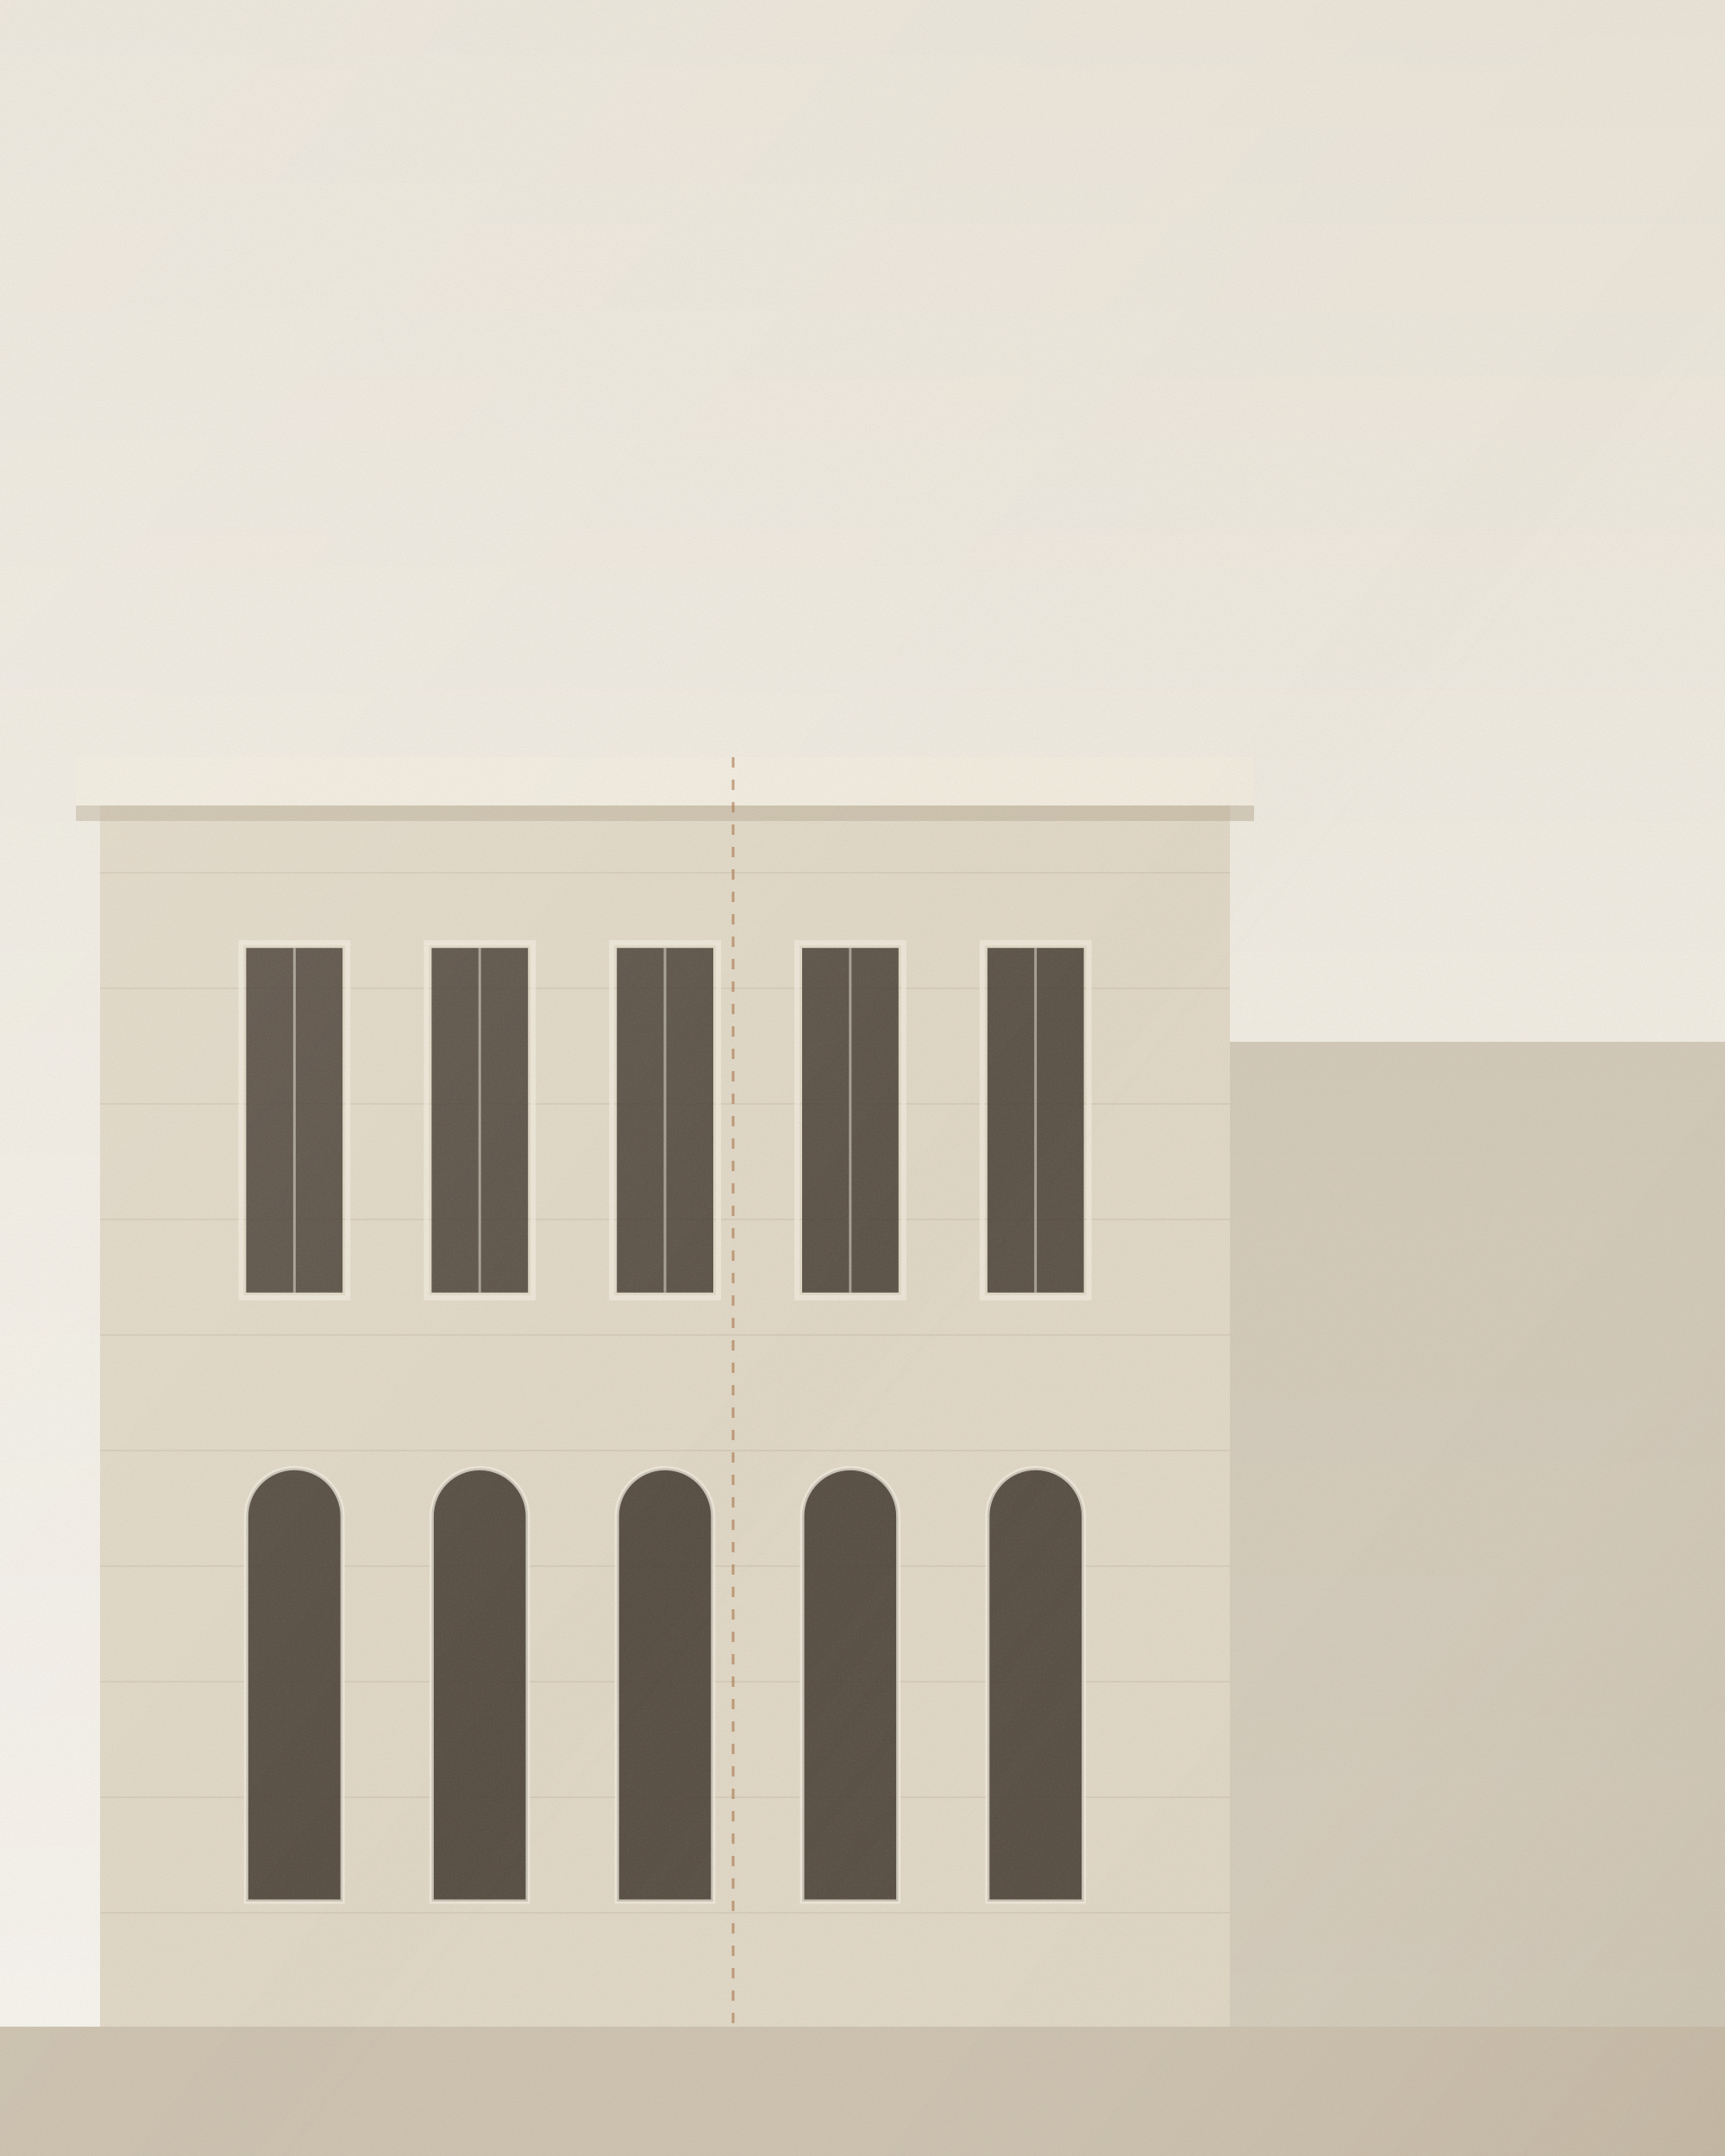
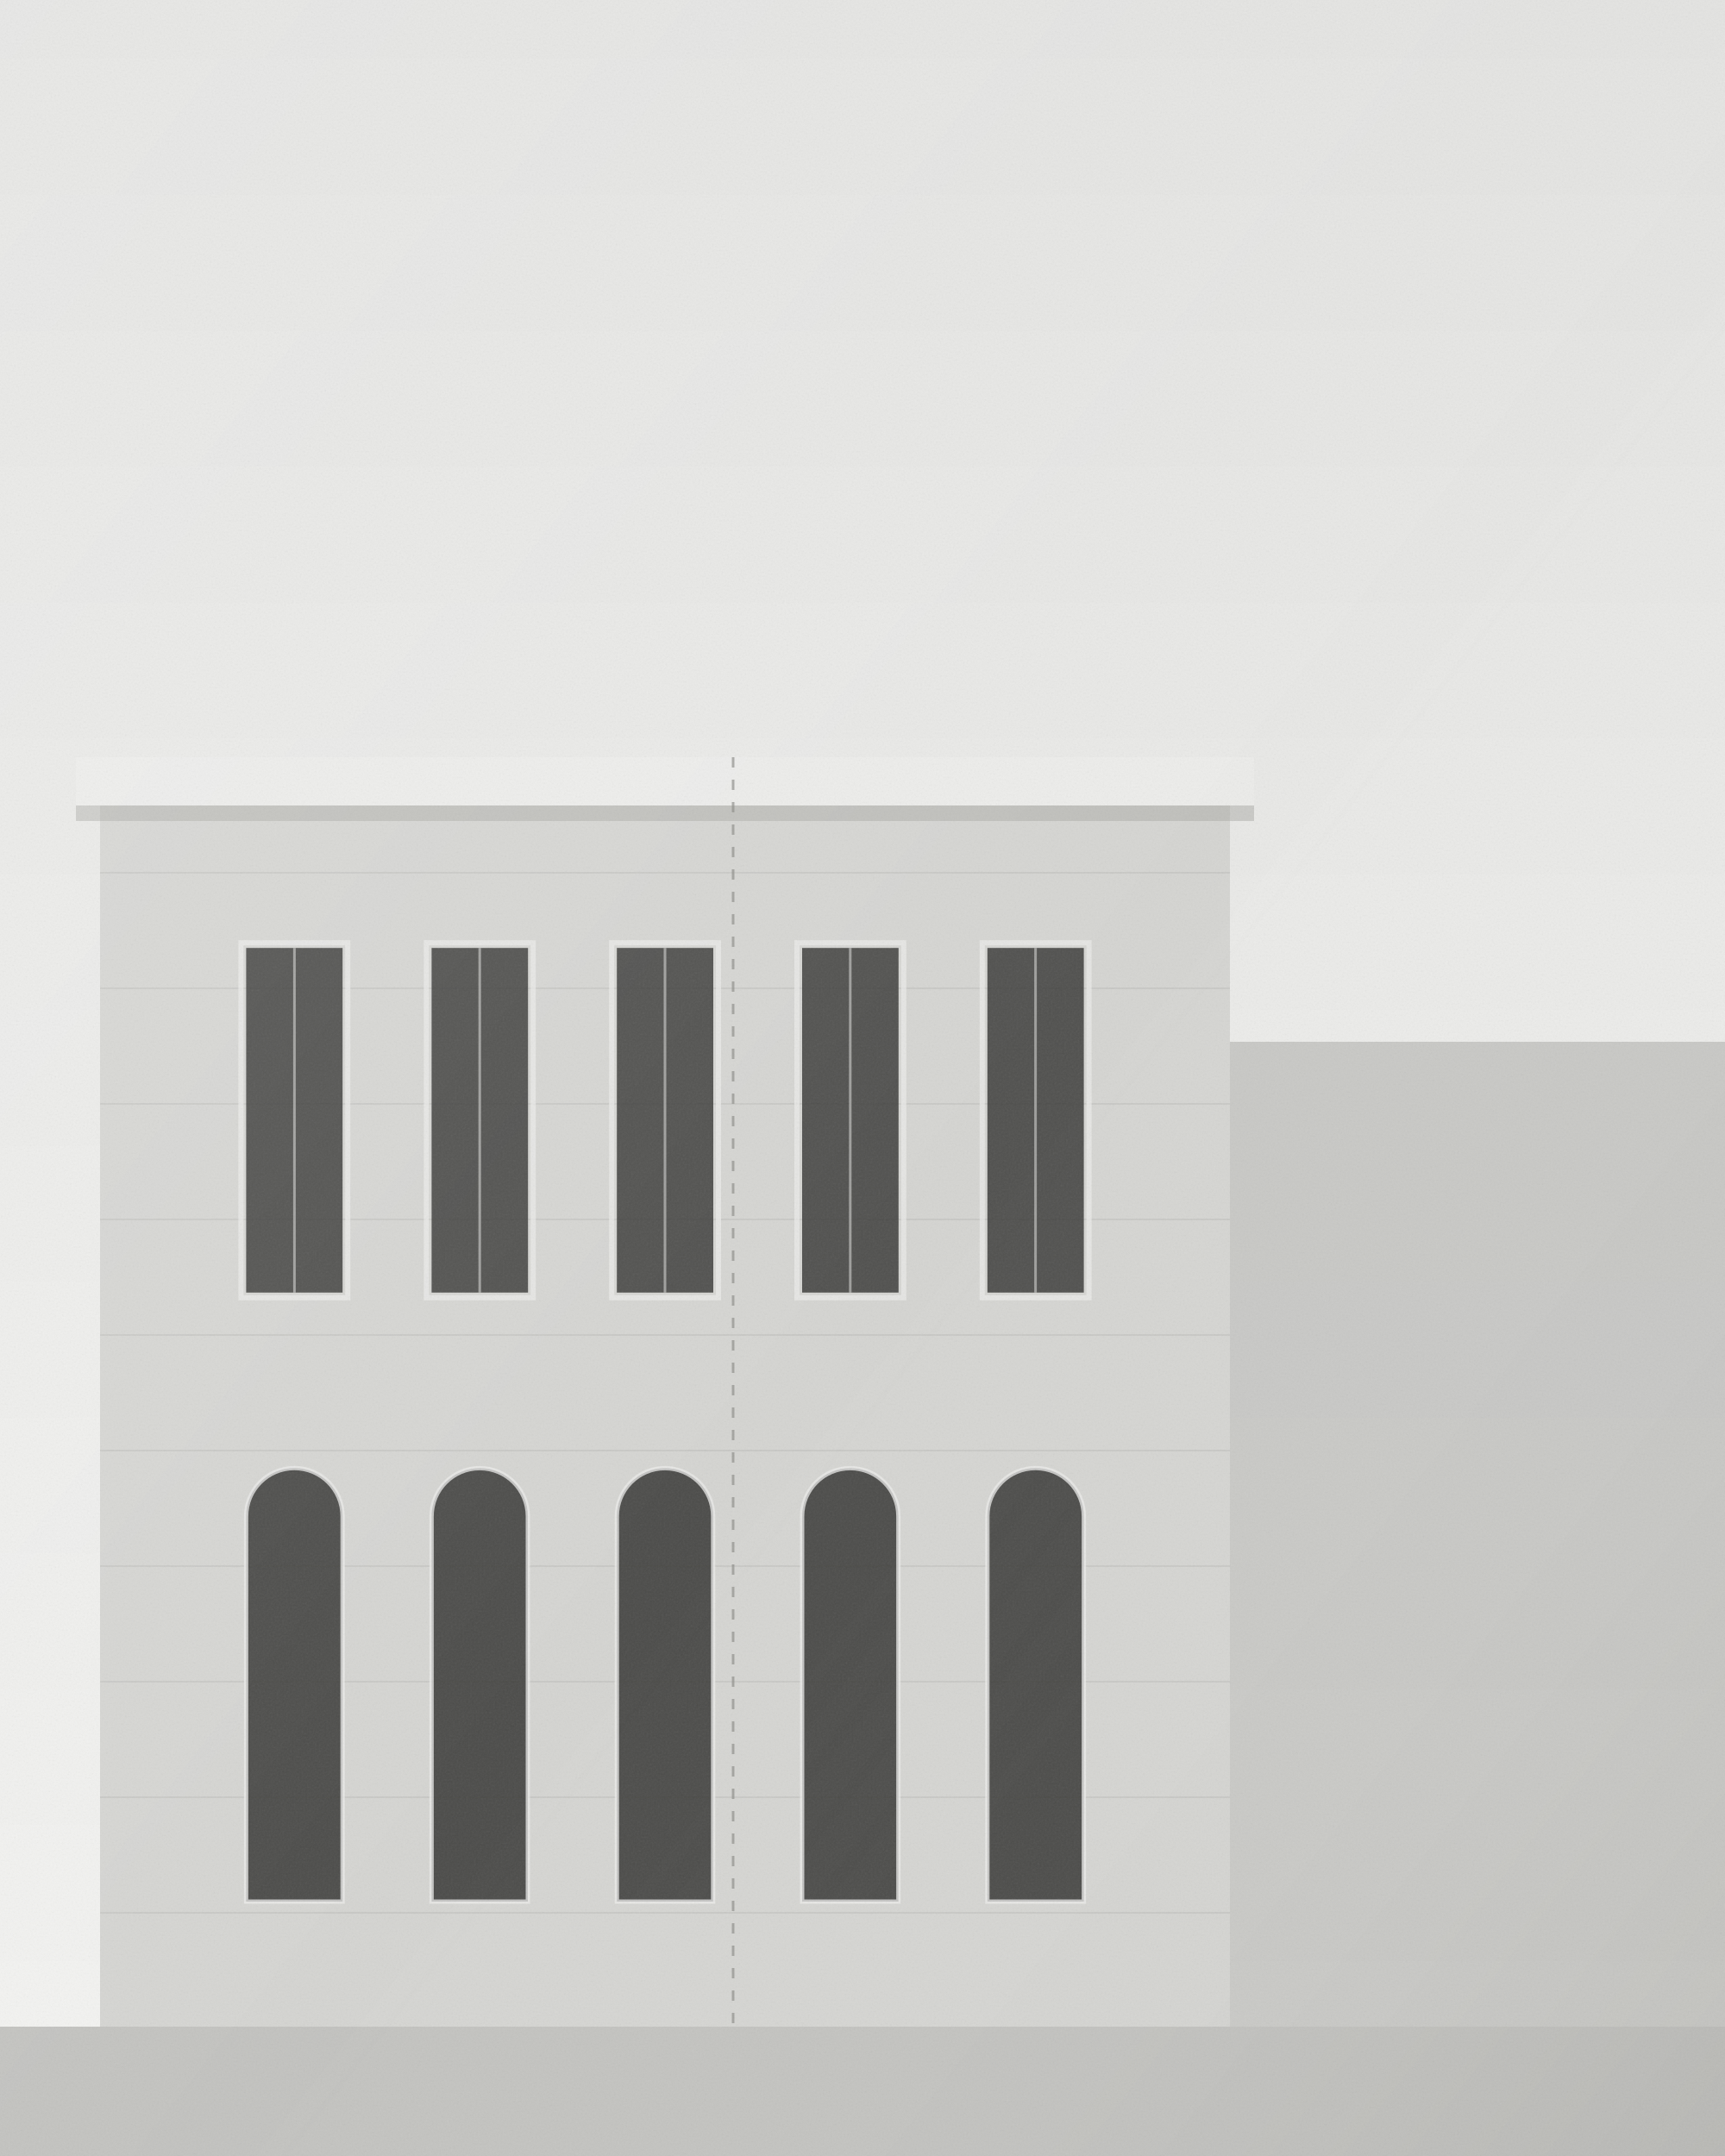
<svg xmlns="http://www.w3.org/2000/svg" viewBox="0 0 1000 1250" width="1000" height="1250" role="img" aria-label="Tire geleneksel konut" preserveAspectRatio="xMidYMid slice">
  <defs>
    <linearGradient id="sky44" x1="0" y1="0" x2="0" y2="1">
-       <stop offset="0%" stop-color="#e7e1d4" />
-       <stop offset="100%" stop-color="#f5f2ec" />
+       <stop offset="0%" stop-color="#e2e2e0" />
+       <stop offset="100%" stop-color="#f2f2f0" />
    </linearGradient>
    <linearGradient id="light44" x1="0" y1="0" x2="1" y2="1">
      <stop offset="0%" stop-color="#ffffff" stop-opacity="0.35" />
      <stop offset="55%" stop-color="#ffffff" stop-opacity="0" />
      <stop offset="100%" stop-color="#000000" stop-opacity="0.22" />
    </linearGradient>
    <filter id="grain44" x="0" y="0" width="100%" height="100%">
      <feTurbulence type="fractalNoise" baseFrequency="0.9" numOctaves="3" seed="44" result="n" />
      <feColorMatrix in="n" type="saturate" values="0" />
      <feComponentTransfer>
        <feFuncA type="linear" slope="0.14" />
      </feComponentTransfer>
    </filter>
  </defs>
  <rect width="1000" height="1250" fill="url(#sky44)" />
-   <rect x="595" y="604" width="405" height="646" fill="#b6a992" opacity="0.55" />
-   <rect x="58" y="439" width="655" height="811" fill="#ded5c3" />
-   <line x1="58" y1="506" x2="713" y2="506" stroke="#b6a992" stroke-width="1" opacity="0.28" />
-   <line x1="58" y1="573" x2="713" y2="573" stroke="#b6a992" stroke-width="1" opacity="0.28" />
-   <line x1="58" y1="640" x2="713" y2="640" stroke="#b6a992" stroke-width="1" opacity="0.28" />
-   <line x1="58" y1="707" x2="713" y2="707" stroke="#b6a992" stroke-width="1" opacity="0.28" />
-   <line x1="58" y1="774" x2="713" y2="774" stroke="#b6a992" stroke-width="1" opacity="0.28" />
-   <line x1="58" y1="841" x2="713" y2="841" stroke="#b6a992" stroke-width="1" opacity="0.28" />
-   <line x1="58" y1="908" x2="713" y2="908" stroke="#b6a992" stroke-width="1" opacity="0.28" />
-   <line x1="58" y1="975" x2="713" y2="975" stroke="#b6a992" stroke-width="1" opacity="0.28" />
-   <line x1="58" y1="1042" x2="713" y2="1042" stroke="#b6a992" stroke-width="1" opacity="0.28" />
-   <line x1="58" y1="1109" x2="713" y2="1109" stroke="#b6a992" stroke-width="1" opacity="0.28" />
-   <line x1="58" y1="1176" x2="713" y2="1176" stroke="#b6a992" stroke-width="1" opacity="0.28" />
-   <line x1="58" y1="1243" x2="713" y2="1243" stroke="#b6a992" stroke-width="1" opacity="0.28" />
-   <rect x="44" y="439" width="683" height="28" fill="#efe9dc" />
-   <rect x="44" y="467" width="683" height="9" fill="#b6a992" opacity="0.5" />
-   <rect x="142.7" y="549.6" width="55.9" height="199.8" fill="#443a30" opacity="0.85" />
-   <rect x="139.7" y="546.6" width="61.9" height="205.8" fill="none" stroke="#efe9dc" stroke-width="3" opacity="0.7" />
-   <line x1="170.7" y1="549.6" x2="170.7" y2="749.4" stroke="#efe9dc" stroke-width="1.5" opacity="0.5" />
-   <rect x="250.2" y="549.6" width="55.9" height="199.8" fill="#443a30" opacity="0.85" />
-   <rect x="247.2" y="546.6" width="61.9" height="205.8" fill="none" stroke="#efe9dc" stroke-width="3" opacity="0.7" />
-   <line x1="278.1" y1="549.6" x2="278.1" y2="749.4" stroke="#efe9dc" stroke-width="1.5" opacity="0.5" />
-   <rect x="357.6" y="549.6" width="55.9" height="199.8" fill="#443a30" opacity="0.85" />
-   <rect x="354.6" y="546.6" width="61.9" height="205.8" fill="none" stroke="#efe9dc" stroke-width="3" opacity="0.7" />
-   <line x1="385.5" y1="549.6" x2="385.5" y2="749.4" stroke="#efe9dc" stroke-width="1.5" opacity="0.5" />
-   <rect x="465.0" y="549.6" width="55.9" height="199.8" fill="#443a30" opacity="0.85" />
-   <rect x="462.0" y="546.6" width="61.9" height="205.8" fill="none" stroke="#efe9dc" stroke-width="3" opacity="0.7" />
-   <line x1="492.9" y1="549.6" x2="492.9" y2="749.4" stroke="#efe9dc" stroke-width="1.5" opacity="0.5" />
-   <rect x="572.4" y="549.6" width="55.9" height="199.8" fill="#443a30" opacity="0.85" />
-   <rect x="569.4" y="546.6" width="61.9" height="205.8" fill="none" stroke="#efe9dc" stroke-width="3" opacity="0.7" />
-   <line x1="600.3" y1="549.6" x2="600.3" y2="749.4" stroke="#efe9dc" stroke-width="1.5" opacity="0.5" />
-   <path d="M142.7,1102.5 L142.7,879.1 A27.9,27.9 0 0 1 198.6,879.1 L198.6,1102.5 Z" fill="#443a30" opacity="0.88" />
-   <path d="M142.7,1102.5 L142.7,879.1 A27.9,27.9 0 0 1 198.6,879.1 L198.6,1102.5 Z" fill="none" stroke="#efe9dc" stroke-width="2.5" opacity="0.75" />
-   <path d="M250.2,1102.5 L250.2,879.1 A27.9,27.9 0 0 1 306.0,879.1 L306.0,1102.5 Z" fill="#443a30" opacity="0.88" />
-   <path d="M250.2,1102.5 L250.2,879.1 A27.9,27.9 0 0 1 306.0,879.1 L306.0,1102.5 Z" fill="none" stroke="#efe9dc" stroke-width="2.5" opacity="0.75" />
-   <path d="M357.6,1102.5 L357.6,879.1 A27.9,27.9 0 0 1 413.4,879.1 L413.4,1102.5 Z" fill="#443a30" opacity="0.88" />
-   <path d="M357.6,1102.5 L357.6,879.1 A27.9,27.9 0 0 1 413.4,879.1 L413.4,1102.5 Z" fill="none" stroke="#efe9dc" stroke-width="2.5" opacity="0.75" />
-   <path d="M465.0,1102.5 L465.0,879.1 A27.9,27.9 0 0 1 520.8,879.1 L520.8,1102.5 Z" fill="#443a30" opacity="0.88" />
-   <path d="M465.0,1102.5 L465.0,879.1 A27.9,27.9 0 0 1 520.8,879.1 L520.8,1102.5 Z" fill="none" stroke="#efe9dc" stroke-width="2.5" opacity="0.75" />
-   <path d="M572.4,1102.5 L572.4,879.1 A27.9,27.9 0 0 1 628.3,879.1 L628.3,1102.5 Z" fill="#443a30" opacity="0.88" />
-   <path d="M572.4,1102.5 L572.4,879.1 A27.9,27.9 0 0 1 628.3,879.1 L628.3,1102.5 Z" fill="none" stroke="#efe9dc" stroke-width="2.5" opacity="0.75" />
-   <rect x="0" y="1175" width="1000" height="75" fill="#cbc0ad" />
+   <rect x="595" y="604" width="405" height="646" fill="#a9a9a6" opacity="0.55" />
+   <rect x="58" y="439" width="655" height="811" fill="#d4d4d1" />
+   <line x1="58" y1="506" x2="713" y2="506" stroke="#a9a9a6" stroke-width="1" opacity="0.28" />
+   <line x1="58" y1="573" x2="713" y2="573" stroke="#a9a9a6" stroke-width="1" opacity="0.28" />
+   <line x1="58" y1="640" x2="713" y2="640" stroke="#a9a9a6" stroke-width="1" opacity="0.28" />
+   <line x1="58" y1="707" x2="713" y2="707" stroke="#a9a9a6" stroke-width="1" opacity="0.28" />
+   <line x1="58" y1="774" x2="713" y2="774" stroke="#a9a9a6" stroke-width="1" opacity="0.28" />
+   <line x1="58" y1="841" x2="713" y2="841" stroke="#a9a9a6" stroke-width="1" opacity="0.28" />
+   <line x1="58" y1="908" x2="713" y2="908" stroke="#a9a9a6" stroke-width="1" opacity="0.28" />
+   <line x1="58" y1="975" x2="713" y2="975" stroke="#a9a9a6" stroke-width="1" opacity="0.28" />
+   <line x1="58" y1="1042" x2="713" y2="1042" stroke="#a9a9a6" stroke-width="1" opacity="0.28" />
+   <line x1="58" y1="1109" x2="713" y2="1109" stroke="#a9a9a6" stroke-width="1" opacity="0.28" />
+   <line x1="58" y1="1176" x2="713" y2="1176" stroke="#a9a9a6" stroke-width="1" opacity="0.28" />
+   <line x1="58" y1="1243" x2="713" y2="1243" stroke="#a9a9a6" stroke-width="1" opacity="0.28" />
+   <rect x="44" y="439" width="683" height="28" fill="#ebebe9" />
+   <rect x="44" y="467" width="683" height="9" fill="#a9a9a6" opacity="0.5" />
+   <rect x="142.7" y="549.6" width="55.9" height="199.8" fill="#3a3a38" opacity="0.85" />
+   <rect x="139.7" y="546.6" width="61.9" height="205.8" fill="none" stroke="#ebebe9" stroke-width="3" opacity="0.7" />
+   <line x1="170.7" y1="549.6" x2="170.7" y2="749.4" stroke="#ebebe9" stroke-width="1.5" opacity="0.5" />
+   <rect x="250.2" y="549.6" width="55.9" height="199.8" fill="#3a3a38" opacity="0.85" />
+   <rect x="247.2" y="546.6" width="61.9" height="205.8" fill="none" stroke="#ebebe9" stroke-width="3" opacity="0.7" />
+   <line x1="278.1" y1="549.6" x2="278.1" y2="749.4" stroke="#ebebe9" stroke-width="1.5" opacity="0.5" />
+   <rect x="357.6" y="549.6" width="55.9" height="199.8" fill="#3a3a38" opacity="0.85" />
+   <rect x="354.6" y="546.6" width="61.9" height="205.8" fill="none" stroke="#ebebe9" stroke-width="3" opacity="0.7" />
+   <line x1="385.5" y1="549.6" x2="385.5" y2="749.4" stroke="#ebebe9" stroke-width="1.5" opacity="0.5" />
+   <rect x="465.0" y="549.6" width="55.9" height="199.8" fill="#3a3a38" opacity="0.85" />
+   <rect x="462.0" y="546.6" width="61.9" height="205.8" fill="none" stroke="#ebebe9" stroke-width="3" opacity="0.7" />
+   <line x1="492.9" y1="549.6" x2="492.9" y2="749.4" stroke="#ebebe9" stroke-width="1.5" opacity="0.5" />
+   <rect x="572.4" y="549.6" width="55.9" height="199.8" fill="#3a3a38" opacity="0.85" />
+   <rect x="569.4" y="546.6" width="61.9" height="205.8" fill="none" stroke="#ebebe9" stroke-width="3" opacity="0.7" />
+   <line x1="600.3" y1="549.6" x2="600.3" y2="749.4" stroke="#ebebe9" stroke-width="1.5" opacity="0.5" />
+   <path d="M142.7,1102.5 L142.7,879.1 A27.9,27.9 0 0 1 198.6,879.1 L198.6,1102.5 Z" fill="#3a3a38" opacity="0.88" />
+   <path d="M142.7,1102.5 L142.7,879.1 A27.9,27.9 0 0 1 198.6,879.1 L198.6,1102.5 Z" fill="none" stroke="#ebebe9" stroke-width="2.5" opacity="0.75" />
+   <path d="M250.2,1102.5 L250.2,879.1 A27.9,27.9 0 0 1 306.0,879.1 L306.0,1102.5 Z" fill="#3a3a38" opacity="0.88" />
+   <path d="M250.2,1102.5 L250.2,879.1 A27.9,27.9 0 0 1 306.0,879.1 L306.0,1102.5 Z" fill="none" stroke="#ebebe9" stroke-width="2.5" opacity="0.75" />
+   <path d="M357.6,1102.5 L357.6,879.1 A27.9,27.9 0 0 1 413.4,879.1 L413.4,1102.5 Z" fill="#3a3a38" opacity="0.88" />
+   <path d="M357.6,1102.5 L357.6,879.1 A27.9,27.9 0 0 1 413.4,879.1 L413.4,1102.5 Z" fill="none" stroke="#ebebe9" stroke-width="2.5" opacity="0.75" />
+   <path d="M465.0,1102.5 L465.0,879.1 A27.9,27.9 0 0 1 520.8,879.1 L520.8,1102.5 Z" fill="#3a3a38" opacity="0.88" />
+   <path d="M465.0,1102.5 L465.0,879.1 A27.9,27.9 0 0 1 520.8,879.1 L520.8,1102.5 Z" fill="none" stroke="#ebebe9" stroke-width="2.5" opacity="0.75" />
+   <path d="M572.4,1102.5 L572.4,879.1 A27.9,27.9 0 0 1 628.3,879.1 L628.3,1102.5 Z" fill="#3a3a38" opacity="0.88" />
+   <path d="M572.4,1102.5 L572.4,879.1 A27.9,27.9 0 0 1 628.3,879.1 L628.3,1102.5 Z" fill="none" stroke="#ebebe9" stroke-width="2.5" opacity="0.75" />
+   <rect x="0" y="1175" width="1000" height="75" fill="#c2c2bf" />
  <rect width="1000" height="1250" fill="url(#light44)" style="mix-blend-mode:soft-light" />
-   <line x1="425" y1="439" x2="425" y2="1175" stroke="#a9764a" stroke-width="1.5" stroke-dasharray="6 7" opacity="0.65" />
+   <line x1="425" y1="439" x2="425" y2="1175" stroke="#8a8a86" stroke-width="1.5" stroke-dasharray="6 7" opacity="0.65" />
  <rect width="1000" height="1250" filter="url(#grain44)" opacity="0.6" />
</svg>
